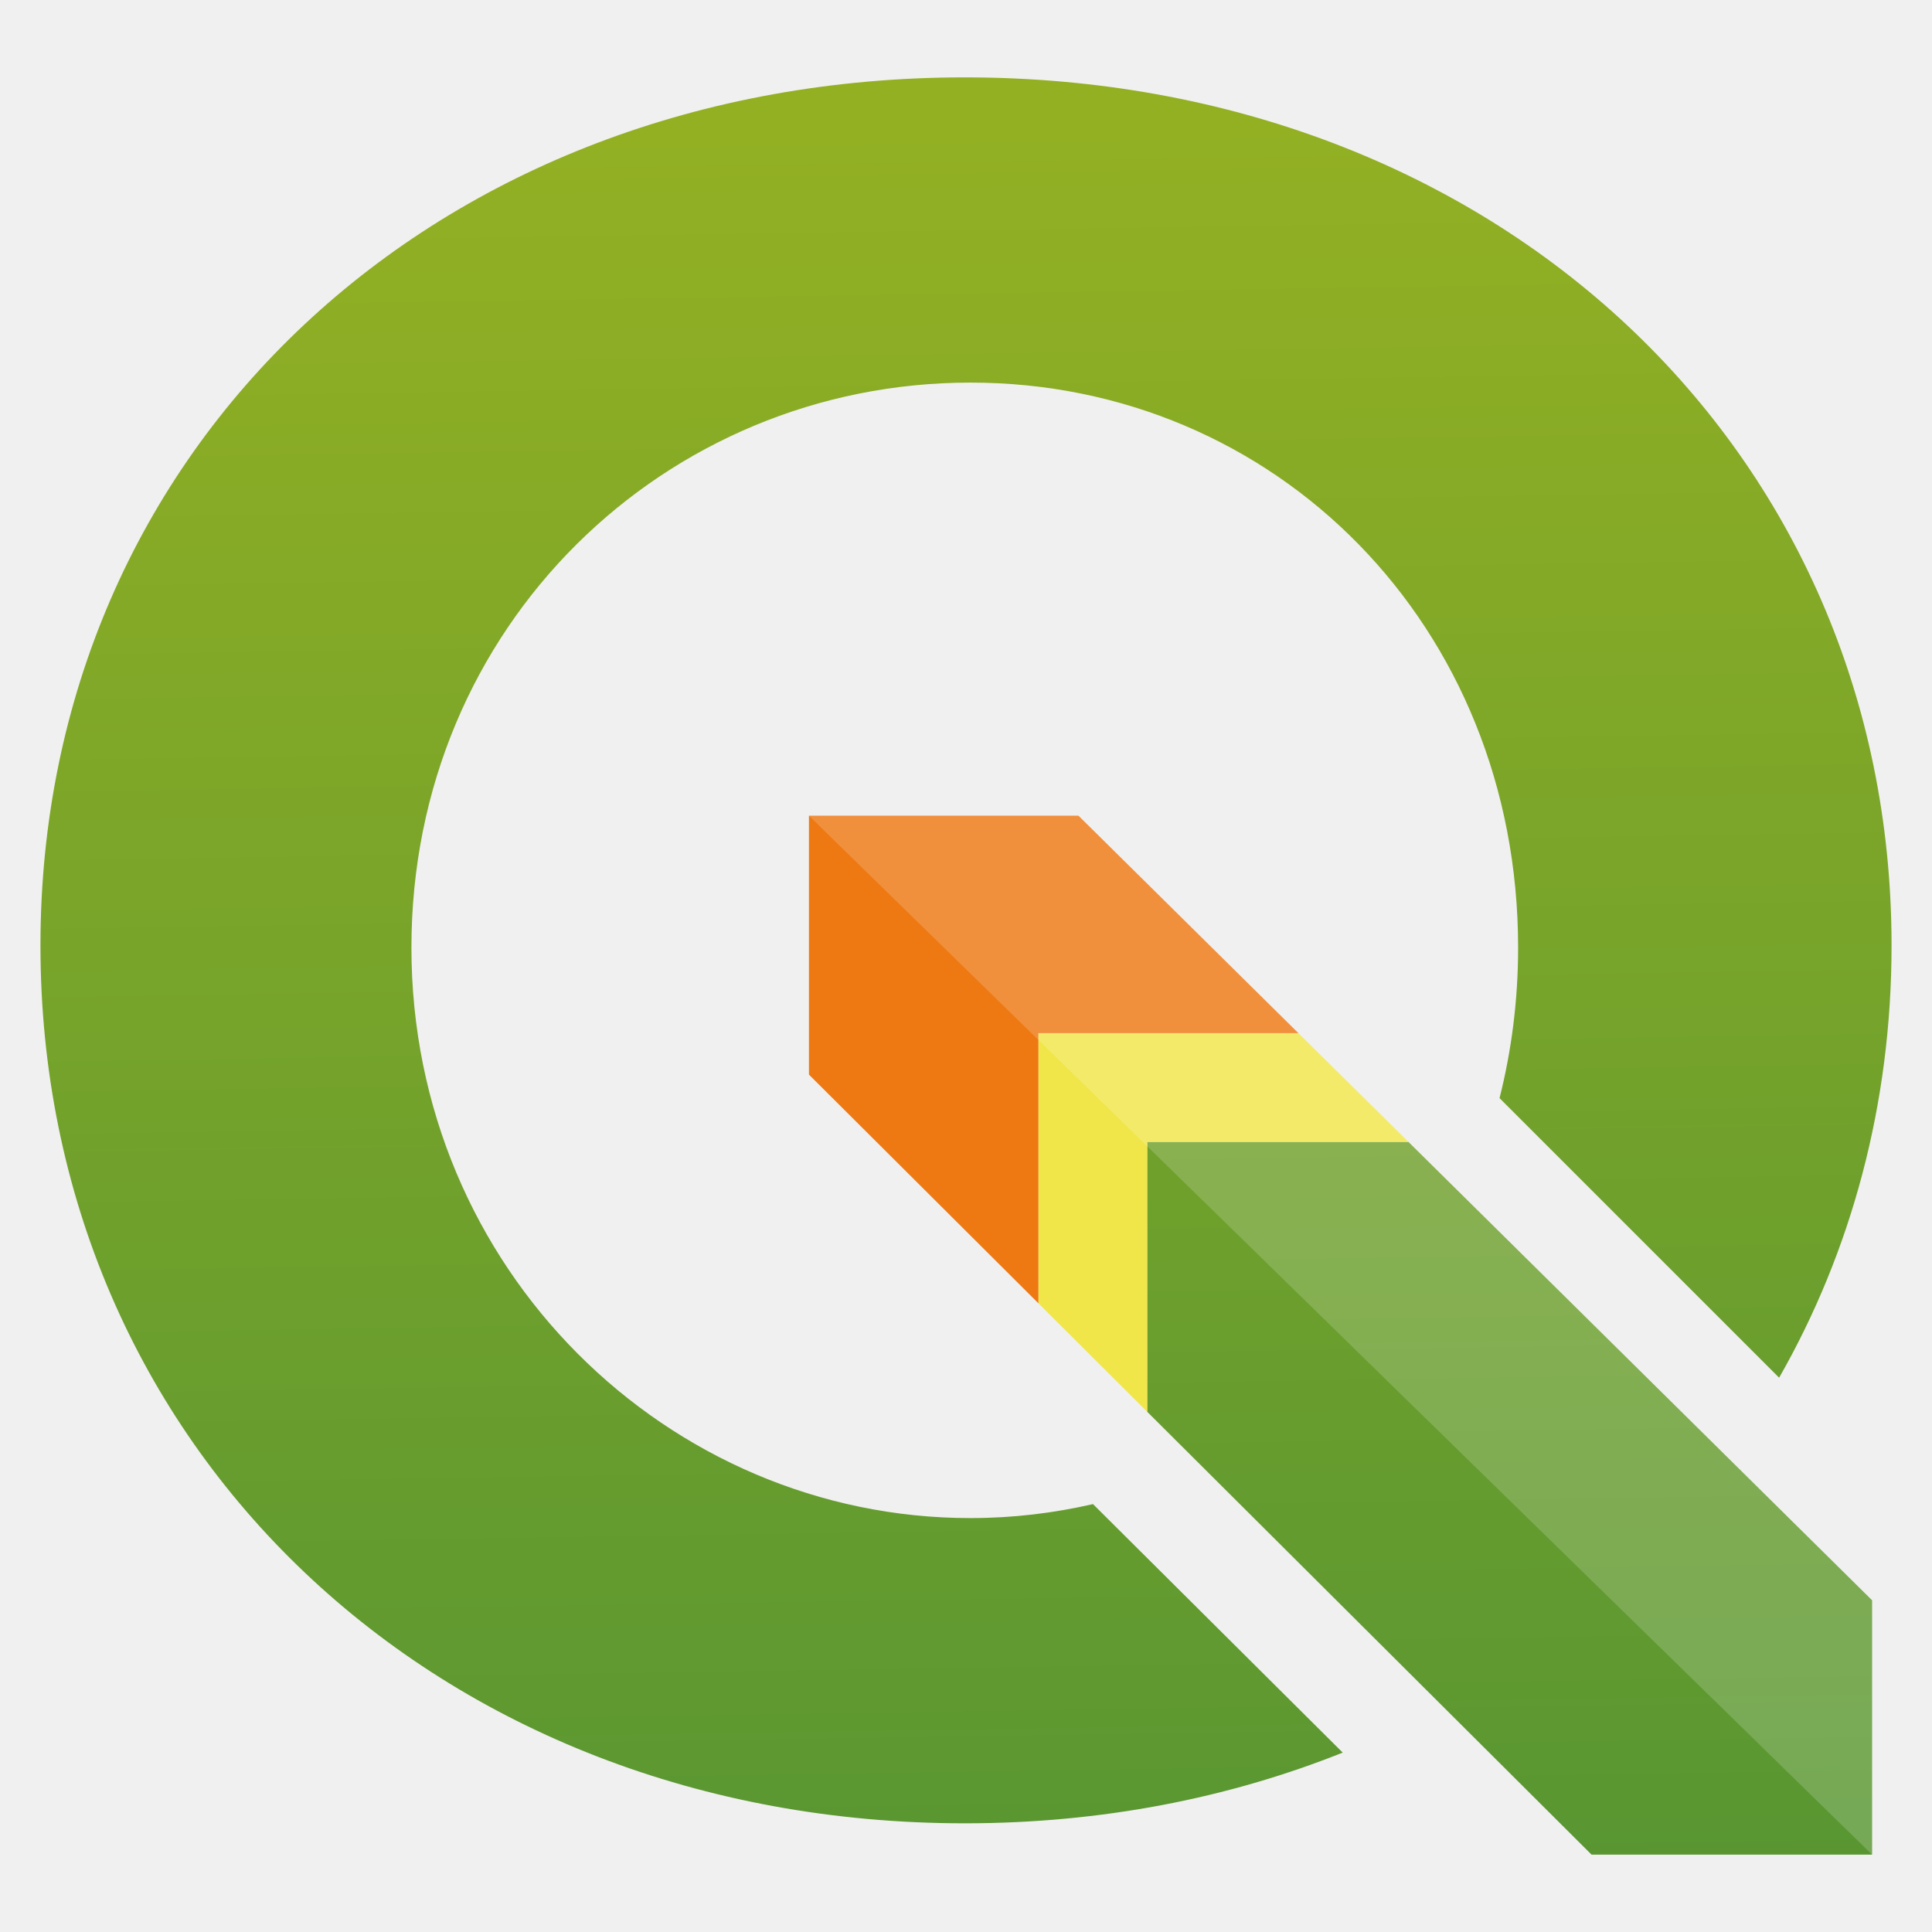
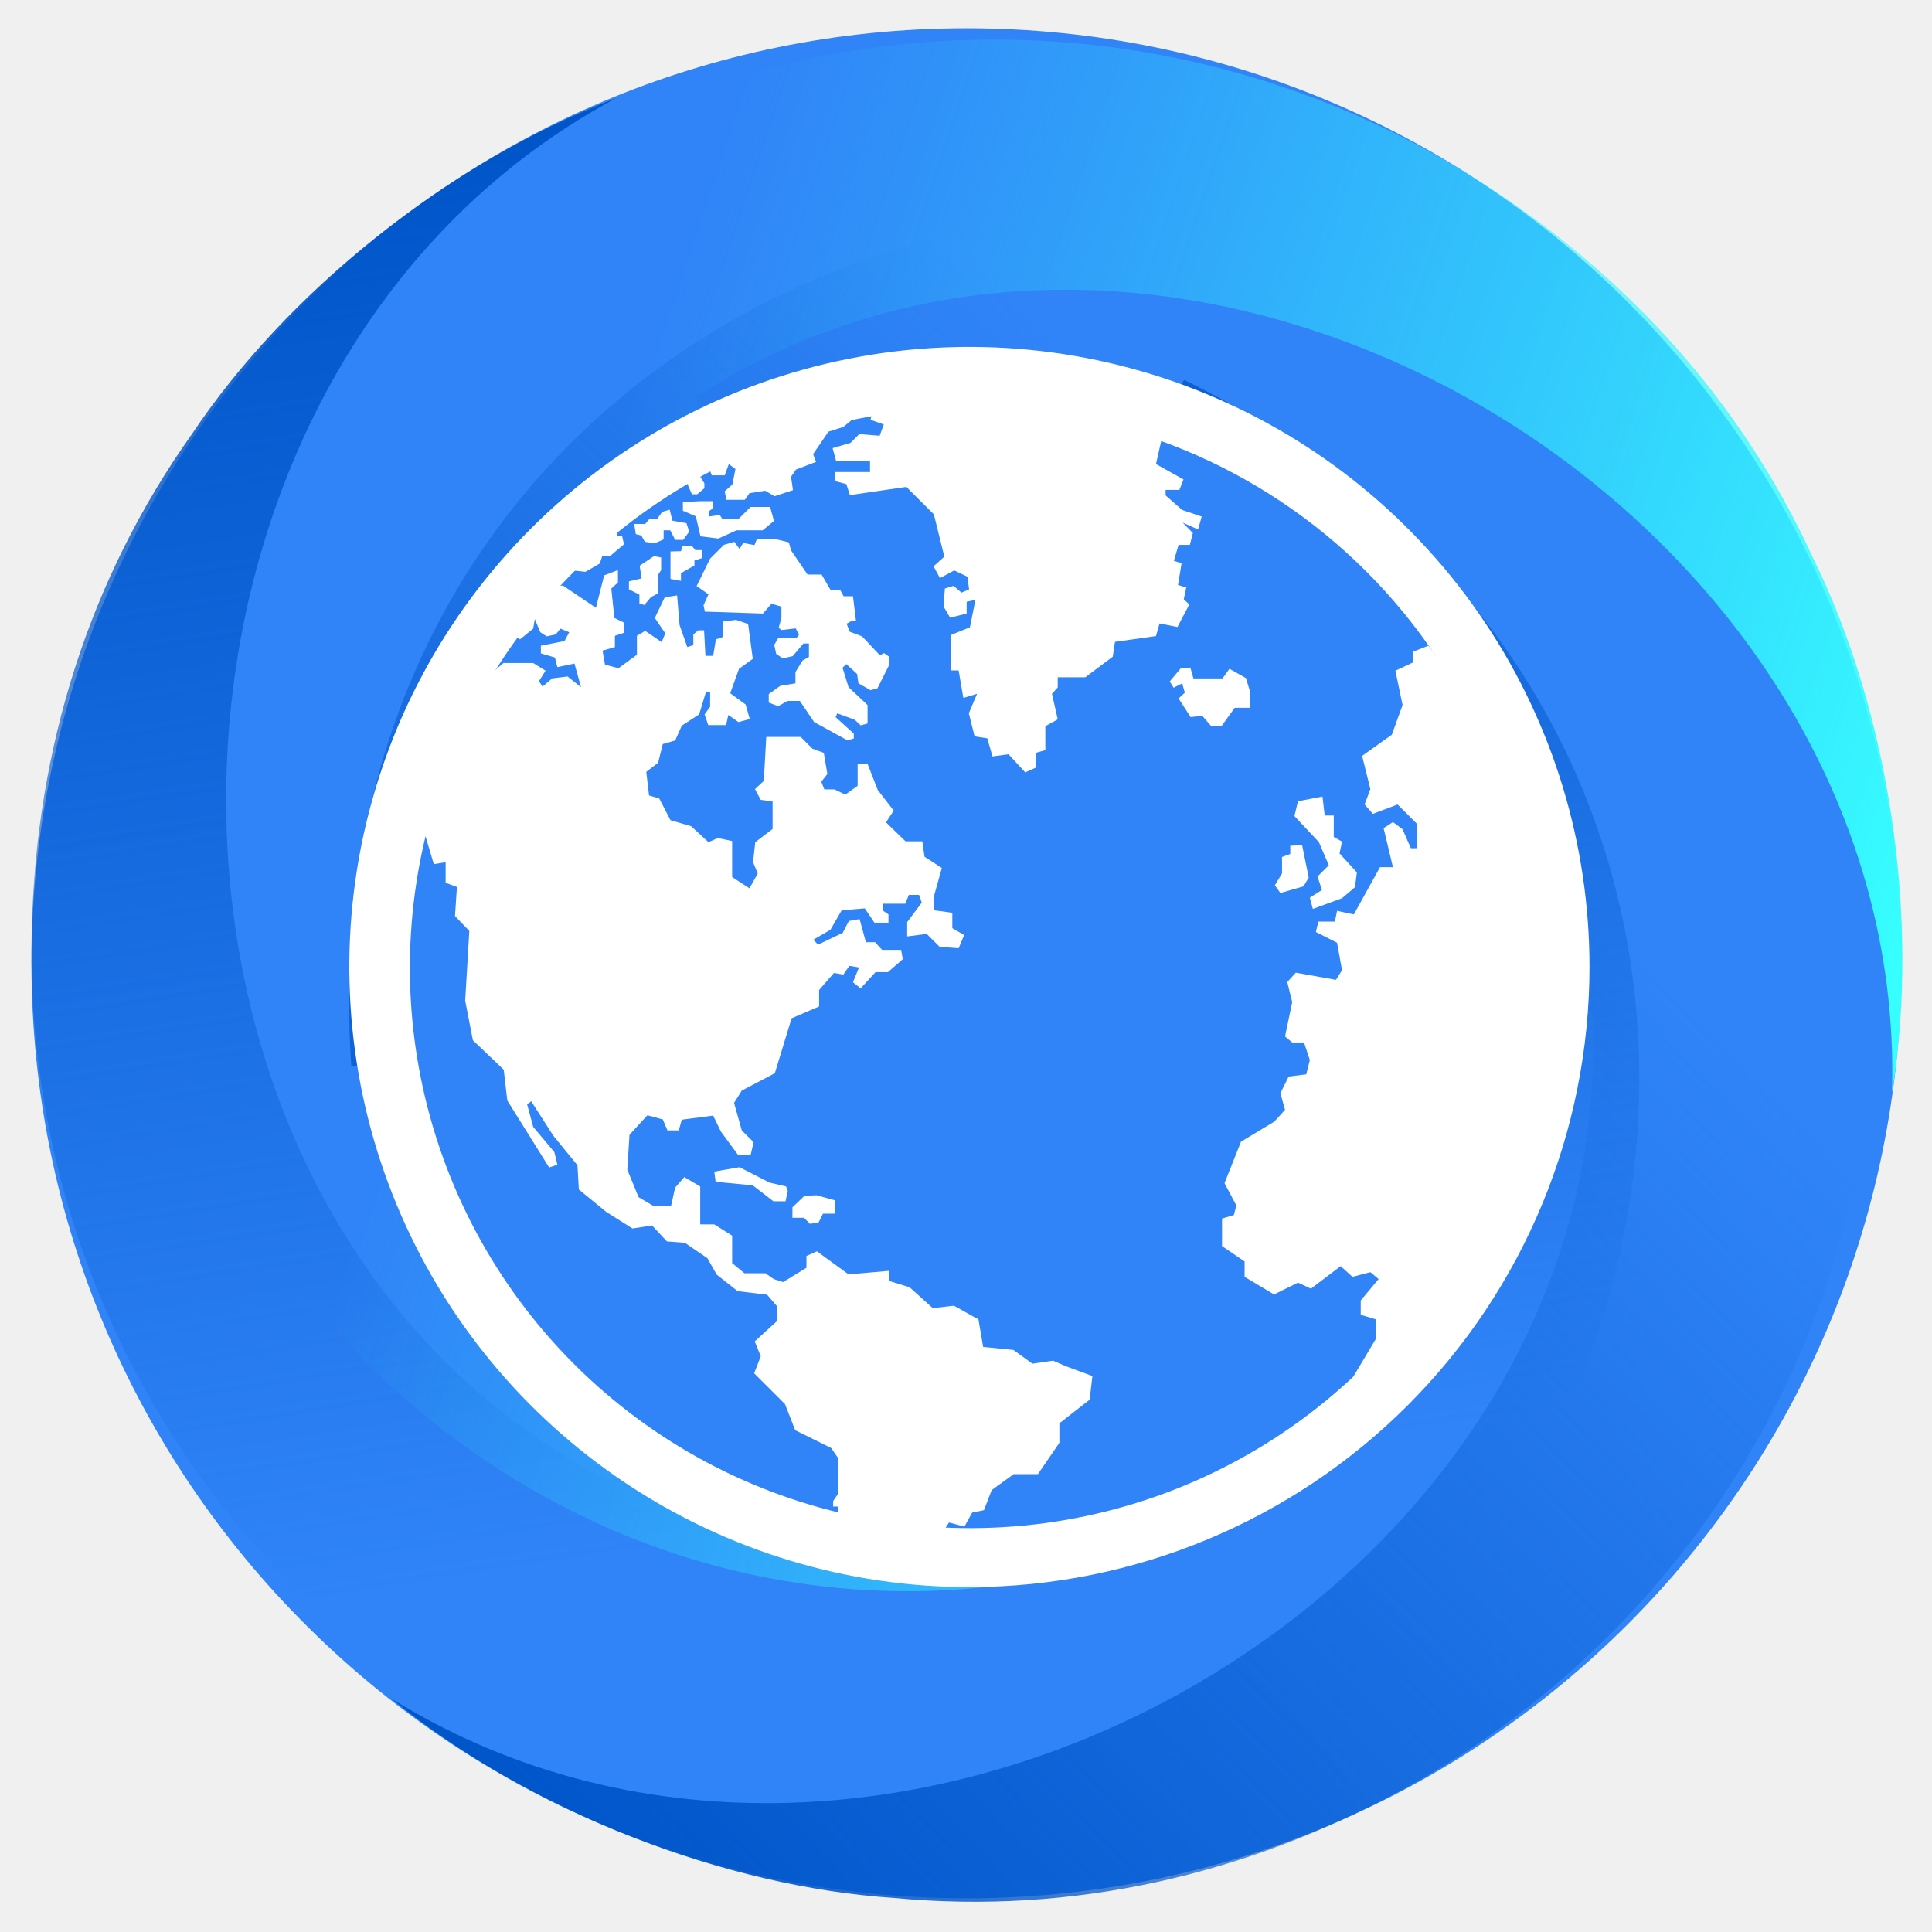
- <svg xmlns="http://www.w3.org/2000/svg" xmlns:xlink="http://www.w3.org/1999/xlink" height="256" viewBox="0 0 256 256" width="256">
-   <linearGradient id="a">
-     <stop offset="0" stop-color="#589632" />
-     <stop offset="1" stop-color="#93b023" />
-   </linearGradient>
-   <linearGradient id="b" gradientUnits="userSpaceOnUse" x1="200.788" x2="197.17" xlink:href="#a" y1="249.007" y2="11.232" />
-   <linearGradient id="c" gradientUnits="userSpaceOnUse" x1="129.939" x2="126.351" xlink:href="#a" y1="252.718" y2="16.928" />
-   <path d="m137.607 136.899h34.437l-29.146-28.816h-35.708v34.309l30.417 30.316z" fill="#ee7913" />
-   <path d="m248.061 212.048-61.443-60.742h-34.608v35.761l58.881 58.682h37.17z" fill="url(#b)" />
-   <path d="m152.01 151.306h34.608l-14.574-14.407h-34.437v35.809l14.403 14.359z" fill="#f0e64a" />
-   <path d="m144.826 199.3c-5.22 1.202-10.643 1.854-16.238 1.854-40.027 0-74.072-32.914-74.072-75.59 0-42.677 33.666-74.869 74.072-74.869 40.401 0 72.57 32.187 72.57 74.869 0 6.937-.863 13.619-2.461 19.945l37.047 37.042c9.552-16.736 14.896-36.197 14.896-57.274 0-65.778-52.493-115.026-122.801-115.026-69.99 0-122.479 48.927-122.479 115.026 0 66.421 52.489 116.321 122.479 116.321 18.066 0 34.952-3.323 50.077-9.371z" fill="url(#c)" />
-   <path d="m107.19 108.083 140.871 137.666v-33.701l-61.443-60.742-14.574-14.408-29.146-28.815z" fill="#fff" fill-opacity=".172" />
+ <svg xmlns="http://www.w3.org/2000/svg" width="256" height="256" viewBox="0 0 256 256" fill="none">
+   <circle cx="128.061" cy="127.637" r="123.894" fill="#3084F7" />
+   <path d="M156.909 50.332L146.364 67.126C158.04 71.566 168.148 79.349 175.424 89.5C176.255 90.704 177.057 91.907 177.831 93.167L178.06 93.511C178.777 94.686 179.436 95.889 180.067 97.121C180.067 97.321 180.296 97.522 180.382 97.722C180.984 98.868 181.5 100.043 182.015 101.217C182.132 101.521 182.266 101.817 182.417 102.105C182.875 103.223 183.276 104.369 183.678 105.515C183.678 105.887 183.964 106.259 184.079 106.661C184.451 107.778 184.738 108.895 185.025 110.012C185.175 110.453 185.3 110.903 185.397 111.359C185.684 112.476 185.884 113.593 186.085 114.711C186.085 115.198 186.286 115.685 186.372 116.2C186.572 117.346 186.687 118.549 186.801 119.724L186.973 121.156C186.973 122.818 187.174 124.508 187.174 126.198C187.174 142.997 180.498 159.108 168.615 170.987C156.732 182.865 140.615 189.539 123.809 189.539C119.963 189.54 116.126 189.185 112.346 188.479C111.142 188.25 109.938 187.992 108.763 187.705L108.104 187.562C107.015 187.276 105.926 186.96 104.837 186.617L104.321 186.473C101.81 185.668 99.351 184.711 96.956 183.609L97.271 183.752L80.924 196.377C12.152 161.089 13.583 49.513 81.62 13.015C59.411 21.425 37.926 38.821 25.441 57.503C11.694 76.861 4.822 99.239 4.207 122.971C3.592 146.703 10.06 170.08 22.785 190.124C35.511 210.168 53.919 225.971 75.662 235.519L76.952 236.063L79.187 236.98L82.053 238.04L84.202 238.813L87.068 239.816L89.075 240.446L92.256 241.363L94.09 241.85L97.529 242.681L99.162 243.024L102.888 243.769H103.375C108.256 244.62 113.186 245.165 118.135 245.402C120.045 245.517 121.956 245.574 123.866 245.574C125.729 245.574 127.592 245.574 129.426 245.431L132.292 245.23L134.528 245.058C135.846 245.058 137.193 244.801 138.511 244.629H139.457C140.976 244.428 142.495 244.199 143.985 243.941C229.131 216.21 248.349 95.15 156.909 50.332Z" fill="url(#paint0_linear_3940_8727)" />
+   <path d="M46.544 141.223L66.361 141.958C64.368 129.626 66.054 116.981 71.207 105.604C71.834 104.283 72.475 102.986 73.179 101.686L73.362 101.316C74.021 100.108 74.734 98.935 75.486 97.773C75.659 97.673 75.718 97.374 75.849 97.2C76.54 96.105 77.3 95.071 78.059 94.037C78.264 93.785 78.453 93.52 78.627 93.246C79.366 92.29 80.157 91.37 80.949 90.449C81.272 90.263 81.451 89.829 81.741 89.529C82.522 88.647 83.347 87.841 84.171 87.034C84.478 86.683 84.805 86.35 85.151 86.038C85.975 85.231 86.842 84.499 87.71 83.766C88.131 83.523 88.453 83.106 88.856 82.773C89.748 82.027 90.733 81.326 91.693 80.639L92.847 79.774C94.286 78.943 95.65 77.924 97.114 77.079C111.662 68.68 128.952 66.406 145.181 70.758C161.41 75.11 175.248 85.731 183.651 100.285C185.575 103.615 187.186 107.115 188.464 110.742C188.868 111.899 189.246 113.071 189.586 114.232L189.791 114.874C190.088 115.961 190.359 117.061 190.606 118.176L190.74 118.695C191.297 121.272 191.699 123.88 191.942 126.506L191.908 126.161L211.015 134.005C214.841 211.208 117.497 265.756 51.871 225.084C70.259 240.112 96.067 250.021 118.488 251.492C142.126 253.718 164.942 248.48 185.802 237.147C206.662 225.814 223.674 208.524 234.669 187.481C245.665 166.438 250.147 142.596 247.544 118.991L247.37 117.602L247.047 115.208L246.532 112.196L246.127 109.948L245.562 106.965L245.105 104.912L244.308 101.699L243.813 99.867L242.813 96.473L242.294 94.887L241.076 91.288L240.832 90.866C239.128 86.213 237.136 81.672 234.867 77.267C234.011 75.555 233.105 73.872 232.15 72.218C231.218 70.604 230.287 68.991 229.246 67.474L227.639 65.093L226.373 63.242C225.714 62.101 224.817 61.063 224.009 60.007L223.536 59.188C222.603 57.973 221.645 56.772 220.676 55.611C154.088 -4.262 39.638 39.625 46.544 141.223Z" fill="url(#paint1_linear_3940_8727)" />
+   <path d="M180.736 191.4L171.464 173.87C161.78 181.762 149.987 186.624 137.557 187.849C136.1 187.968 134.656 188.061 133.178 188.101L132.766 188.127C131.39 188.161 130.018 188.13 128.636 188.06C128.463 187.96 128.174 188.058 127.958 188.032C126.665 187.98 125.389 187.84 124.114 187.699C123.793 187.648 123.469 187.616 123.145 187.603C121.948 187.441 120.755 187.216 119.562 186.99C119.239 186.804 118.773 186.866 118.369 186.765C117.215 186.529 116.104 186.218 114.993 185.908C114.536 185.818 114.084 185.701 113.641 185.557C112.53 185.247 111.462 184.862 110.394 184.477C109.972 184.234 109.45 184.164 108.961 183.981C107.868 183.581 106.769 183.079 105.694 182.591L104.368 182.024C102.929 181.193 101.365 180.522 99.901 179.676C85.353 171.277 74.738 157.44 70.392 141.209C66.047 124.979 68.326 107.684 76.729 93.131C78.65 89.799 80.877 86.653 83.379 83.733C84.179 82.805 85.004 81.891 85.84 81.017L86.293 80.518C87.086 79.718 87.903 78.933 88.746 78.161L89.127 77.786C91.081 76.015 93.139 74.363 95.291 72.84L95.01 73.041L92.249 52.572C157.195 10.657 253.108 67.685 250.697 144.855C254.519 121.417 250.196 94.113 240.26 73.959C230.368 52.375 214.424 35.234 194.179 22.836C173.934 10.438 150.455 4.35 126.734 5.349C103.012 6.348 80.123 14.388 60.983 28.444L59.866 29.289L57.955 30.766L55.604 32.718L53.859 34.193L51.558 36.174L50.009 37.596L47.625 39.892L46.286 41.237L43.847 43.8L42.732 45.043L40.224 47.897L39.981 48.319C36.804 52.121 33.867 56.117 31.187 60.285C30.132 61.882 29.128 63.508 28.172 65.163C27.241 66.776 26.309 68.389 25.516 70.049L24.257 72.631L23.288 74.653C22.629 75.795 22.179 77.09 21.669 78.318L21.196 79.137C20.61 80.553 20.049 81.983 19.527 83.402C0.97 171.006 96.202 248.179 180.736 191.4Z" fill="url(#paint2_linear_3940_8727)" />
+   <circle cx="128.061" cy="127.636" r="80.106" fill="#3084F7" />
+   <path d="M200.289 94.769C207.766 110.348 209.998 127.922 206.653 144.87C203.308 161.819 194.565 177.233 181.727 188.815L180.269 189.252L178.701 188.451V183.463L182.347 177.346V174.834L180.305 174.215V172.321L182.676 169.481L181.581 168.571L179.211 169.19L177.643 167.77L173.705 170.756L171.991 169.955L168.818 171.52L164.916 169.19V167.151L161.925 165.112V161.471L163.494 160.998L163.822 159.724L162.254 156.775L164.442 151.277L168.854 148.619L170.277 147.053L169.657 144.869L170.751 142.648L173.085 142.357L173.559 140.463L172.793 138.133H171.225L170.277 137.332L171.225 132.781L170.568 130.123L171.699 128.885L177.023 129.832L177.825 128.557L177.169 124.916L174.361 123.496L174.689 122.113H176.877L177.169 120.693L179.393 121.166L182.858 114.904H184.572L183.332 109.734L184.572 108.933L185.848 109.879L186.942 112.392H187.708V109.115L185.192 106.602L181.91 107.84L180.816 106.602L181.581 104.564L180.487 100.158L184.426 97.355L185.848 93.422L184.9 88.871L187.234 87.779V86.359L189.276 85.558L191.975 89.199L193.215 88.543L197.481 95.825L199.524 94.078L200.289 94.769ZM104.38 157.794L104.088 159.178H102.483L99.748 157.066L94.825 156.593L94.643 155.245L97.998 154.663L101.973 156.702L104.161 157.212L104.38 157.794ZM106.604 158.449L105 159.979V161.362H106.531L107.333 162.163L108.464 161.981L109.047 160.816H110.689V159.068L108.209 158.377L106.604 158.449ZM48.985 112.719C50.386 106.005 52.667 99.505 55.768 93.386L56.024 93.167L59.014 91.675L62.369 91.383L63.937 88.471L65.359 89.017L66.709 87.852H70.647L72.288 88.871L71.413 90.255L71.887 90.983L73.163 89.891L75.206 89.636L76.992 91.056L76.117 87.924L73.856 88.398L73.528 87.124L71.668 86.577V85.558L74.804 84.939L75.424 83.774L74.257 83.3L73.638 84.065L72.434 84.32L71.595 83.774L70.866 82.026L70.647 83.3L68.897 84.721L68.058 83.919L68.897 80.715L71.814 77.876L74.586 77.584L78.962 80.533L80.056 76.237L81.879 75.545V77.184L81.004 77.985L81.405 81.881L82.681 82.499V83.847L81.478 84.247V85.74L79.837 86.213L80.165 88.07L81.952 88.543L84.395 86.759V84.247L85.489 83.592L87.677 85.085L88.151 83.919L86.766 81.881L88.079 79.15L89.72 78.895L90.048 82.827L91.069 85.74L91.871 85.485V84.065L92.528 83.519H93.293L93.476 86.905H94.497L94.862 84.721L95.81 84.393V82.354L97.524 82.135L99.128 82.682L99.748 87.305L97.925 88.616L96.758 91.857L98.8 93.35L99.347 95.279L97.852 95.68L96.503 94.733L96.211 96.08H93.84L93.367 94.66L94.096 93.641V91.675H93.549L92.637 94.66L90.34 96.153L89.464 98.119L87.823 98.592L87.203 101.068L85.635 102.27L86 105.401L87.349 105.801L88.844 108.678L91.579 109.479L93.877 111.591L95.117 111.044L97.013 111.445V116.215L99.311 117.707L100.405 115.741L99.785 114.248L100.076 111.591L102.374 109.843V106.202L100.806 105.984L100.04 104.564L101.207 103.471L101.535 97.646H106.094L107.662 99.211L109.157 99.757L109.631 102.561L108.829 103.581L109.23 104.6H110.579L112.001 105.292L113.642 104.127V101.214H114.955L116.304 104.673L118.42 107.403L117.399 108.969L119.988 111.481H122.212L122.504 113.52L124.801 115.013L123.78 118.654V120.62L126.187 120.948V122.987L127.755 123.897L127.026 125.645L124.51 125.463L122.796 123.751L120.207 124.079V122.186L122.139 119.601L121.775 118.581H120.425L119.951 119.746H117.034V120.693L117.727 121.166V122.259H115.867L114.591 120.365L111.527 120.62L110.032 123.205L107.771 124.516L108.391 125.171L111.673 123.606L112.475 122.04L113.898 121.785L114.736 124.844H115.94L116.888 125.863H119.404L119.623 127.101L117.654 128.812H116.013L114.044 130.96L113.022 130.159L113.825 128.193L112.548 127.975L111.746 129.14L110.506 128.921L108.537 131.179V133.363L104.89 134.929L102.666 142.211L98.29 144.505L97.268 146.143L98.29 149.784L99.858 151.35L99.457 153.061H97.816L95.518 149.93L94.497 147.818L90.34 148.364L89.939 149.784H88.443L87.823 148.328L85.781 147.781L83.411 150.367L83.119 154.991L84.614 158.631L86.583 159.797H88.917L89.464 157.357L90.668 155.974L92.783 157.212V162.236H94.643L97.013 163.729V167.37L98.654 168.717H101.426L102.52 169.481L103.76 169.882L106.859 167.989V166.423L108.245 165.804L112.439 168.863L117.836 168.389V169.736L120.535 170.574L123.598 173.341L126.406 173.013L129.652 174.834L130.272 178.475L134.283 178.875L136.799 180.696L139.534 180.295L141.103 180.987L144.749 182.334L144.385 185.465L140.373 188.596V191.181L137.529 195.332H134.319L131.402 197.444L130.381 200.102L128.813 200.429L127.792 202.286L125.75 201.74L124.182 204.107H121.665L118.018 205.964L116.122 208.257L113.46 208.075L111.272 207.311L111.564 204.799L109.996 203.706V202.505L111.017 201.594V199.628H110.397V198.9L111.09 197.881V193.257L110.141 191.873L105.364 189.507L104.015 186.048L99.931 181.97L100.806 179.712L100.003 177.746L102.994 175.016V173.122L101.645 171.557L97.743 171.083L94.971 168.899L93.731 166.714L90.741 164.675L88.37 164.493L86.401 162.382L83.812 162.782L80.347 160.598L76.701 157.612L76.518 154.408L73.309 150.476L70.392 145.925L69.845 146.325L70.647 149.311L73.455 152.66L73.856 154.335L72.762 154.699L67.219 145.815L66.745 141.738L62.661 137.842L61.64 132.599L62.187 123.351L60.29 121.385L60.546 117.525L59.05 116.979V114.248L57.482 114.503L55.659 108.387L53.143 108.678L51.575 111.044L52.049 113.63L50.809 114.176L49.934 111.591L48.985 112.719ZM95.919 72.196L94.096 74.016L92.309 77.657L93.877 78.749L93.221 80.206L93.403 81.043L101.098 81.298L102.228 79.987L103.541 80.388V81.881L103.176 83.191L103.541 83.483L105.437 83.264L105.875 84.102L105.51 84.575H103.103L102.593 85.449L102.848 86.65L103.723 87.233L105.036 86.942L106.458 85.267H107.188V87.051L106.349 87.524L105.401 89.053V90.546L103.395 90.874L101.863 91.966V93.095L103.103 93.568L104.38 92.876H105.984L107.88 95.68L112.257 98.083L113.132 97.864V97.209L110.725 95.024L110.944 94.515L113.278 95.388L114.044 96.117L114.955 95.862V93.422L112.439 91.056L111.637 88.471L112.147 87.997L113.569 89.308L113.752 90.546L115.356 91.456L116.268 91.201L117.763 88.216V86.978L117.143 86.541L116.596 86.832L114.226 84.32L112.585 83.701L112.184 82.645L112.84 82.281H113.424L113.022 79.004H111.783L111.308 78.13H110.032L108.865 76.128H107.005L104.817 72.924L104.526 71.868L102.775 71.431H100.295L99.967 72.232L98.472 71.941L97.998 72.742L97.305 71.795L95.919 72.196ZM88.844 73.07V76.71L90.23 76.965V75.946L92.017 74.926V74.271L93.038 73.943V72.887H92.126L91.689 72.341H90.449L90.23 73.033L88.844 73.07ZM86.656 73.688L84.76 74.963L85.015 76.638L83.338 77.038V78.094L84.724 78.786V79.951L85.38 80.169L86.255 79.113L87.167 78.64V76.201L87.605 75.545V73.871L86.656 73.688ZM81.733 69.829C81.769 70.217 81.769 70.607 81.733 70.994H82.426L82.681 72.123L80.822 73.688H79.8L79.472 74.671L77.576 75.764L75.825 75.582L75.643 74.817H74.549L73.492 73.652V73.142L74.841 72.596L77.102 70.266L79.144 72.086L80.165 71.904L80.384 69.975L81.259 69.574L81.733 69.829ZM88.735 67.535L89.1 68.992L90.96 69.319L91.324 70.448L90.522 71.54H89.464L88.808 70.266H87.933V71.468L86.766 71.977L85.453 71.795L84.979 70.958L84.25 70.776L84.031 69.429H85.489L86.073 68.737H87.094L87.75 67.826L88.735 67.535ZM89.282 62.838C89.537 63.057 89.537 63.239 89.793 63.712L89.537 64.987L88.626 65.278L87.24 64.513V63.567L88.407 62.838H89.282ZM92.054 62.11C92.513 62.731 92.939 63.375 93.33 64.04V64.695L92.382 65.496H91.689L91.142 64.258V62.584L92.054 62.11ZM92.892 66.407H94.424V67.39L93.913 67.754V68.445L95.372 68.227L95.737 68.81H97.816L99.457 67.171H102.046L102.556 69.028L101.061 70.266H97.597L95.19 71.358L92.819 71.067L92.2 68.409L90.486 67.681V66.516L92.892 66.407ZM127.792 49.076C132.908 49.077 138.012 49.565 143.035 50.532L145.479 54.173L146.646 54.756L147.594 53.154L149.235 53.481V55.739L150.11 56.066L150.803 54.355L155.544 55.52L156.237 57.341L153.866 58.433L153.173 61.491L156.82 63.53L156.273 64.914H154.45V65.642L156.638 67.572L159.227 68.445L158.753 70.157L156.711 69.246L158.06 70.63L157.659 72.196H156.164L155.544 74.307L156.565 74.635L156.091 77.511L157.185 77.839L156.856 79.405L157.586 80.097L156.018 83.082L153.647 82.609L153.173 84.284L147.74 85.048L147.448 87.014L143.801 89.745H140.154V91.092L139.389 91.93L140.154 95.316L138.513 96.226V99.393L137.237 99.757V101.724L135.851 102.343L133.627 99.94L131.512 100.231L130.819 97.828L129.141 97.573L128.375 94.515L129.469 91.93L127.646 92.476L127.026 88.835H126.005V84.138L128.521 83.118L129.251 79.478L128.084 79.732V81.298L125.895 81.844L125.02 80.351L125.203 77.985L126.37 77.621L127.391 78.531L128.412 78.094L128.193 76.419L126.442 75.582L124.546 76.601L123.707 75.036L125.13 73.761L123.744 68.154L120.097 64.513L112.621 65.606L112.147 64.149L110.652 63.749V62.547H115.283V61.127H110.798L110.324 59.38L112.694 58.688L113.861 57.523L116.56 57.741L117.107 56.248L115.356 55.629L115.539 54.756L117.873 54.392L119.623 53.117L119.368 52.243L114.955 52.717V53.918L111.746 56.576L109.777 57.195L107.735 60.181L108.136 61.2L105.474 62.219L104.817 63.166L105.073 64.95L102.629 65.751L101.389 65.023L99.311 65.351L98.691 66.225H96.247L96.028 65.096L97.05 64.186L97.451 62.147L96.576 61.491L96.028 62.984H94.314L93.367 60.545L96.393 57.231L98.435 57.96L99.529 57.159L99.128 55.739L104.635 53.882L112.804 51.843L113.715 50.277C118.303 49.477 122.952 49.075 127.609 49.076H127.792ZM165.682 91.784V93.786H163.603L161.853 96.226H160.503L159.3 94.842L157.768 95.024L156.164 92.549L157.002 91.784L156.638 90.546L155.507 91.129L154.997 90.291L156.528 88.471H157.732L158.133 89.891H161.998L162.91 88.616L165.098 89.854L165.682 91.784ZM172.538 111.991L173.413 116.287L172.72 117.452L169.657 118.326L168.927 117.307L169.875 115.741V113.557L170.969 113.156V112.064L172.538 111.991ZM175.236 105.547L175.528 108.059H176.731V110.899L177.825 111.518L177.497 113.083L179.795 115.596L179.539 117.562L177.825 119.018L173.96 120.438L173.559 118.945L175.163 117.926L174.58 116.142L176.075 114.649L174.762 111.591L171.516 108.132L171.991 106.166L175.236 105.547Z" fill="white" />
+   <path d="M128.558 210.3C112.303 210.321 96.406 205.52 82.88 196.504C69.354 187.488 58.806 174.663 52.571 159.651C46.336 144.639 44.694 128.115 47.852 112.169C51.01 96.224 58.828 81.573 70.314 70.072C81.801 58.57 96.442 50.734 112.383 47.555C128.325 44.376 144.851 45.997 159.871 52.213C174.891 58.428 187.73 68.96 196.763 82.474C205.796 95.989 210.618 111.879 210.618 128.134C210.599 149.902 201.951 170.774 186.569 186.176C171.187 201.578 150.326 210.253 128.558 210.3ZM128.558 53.994C113.874 53.994 99.519 58.348 87.309 66.507C75.099 74.665 65.583 86.261 59.964 99.827C54.344 113.394 52.874 128.322 55.739 142.725C58.603 157.127 65.675 170.357 76.058 180.74C86.442 191.124 99.671 198.195 114.073 201.06C128.476 203.924 143.404 202.454 156.971 196.835C170.538 191.215 182.133 181.699 190.291 169.489C198.45 157.279 202.804 142.925 202.804 128.24C202.804 108.549 194.982 89.664 181.058 75.74C167.134 61.816 148.249 53.994 128.558 53.994Z" fill="white" />
+   <defs>
+     <linearGradient id="paint0_linear_3940_8727" x1="78.606" y1="17.651" x2="109.171" y2="215.234" gradientUnits="userSpaceOnUse">
+       <stop stop-color="#0055C9" />
+       <stop offset="0.932" stop-color="#0055C9" stop-opacity="0" />
+     </linearGradient>
+     <linearGradient id="paint1_linear_3940_8727" x1="63.151" y1="235.303" x2="207.225" y2="96.899" gradientUnits="userSpaceOnUse">
+       <stop stop-color="#0055C9" />
+       <stop offset="0.932" stop-color="#0055C9" stop-opacity="0" />
+     </linearGradient>
+     <linearGradient id="paint2_linear_3940_8727" x1="250.924" y1="133.045" x2="63.777" y2="70.789" gradientUnits="userSpaceOnUse">
+       <stop stop-color="#37FFFF" />
+       <stop offset="0.932" stop-color="#2EE6FF" stop-opacity="0" />
+     </linearGradient>
+   </defs>
</svg>
